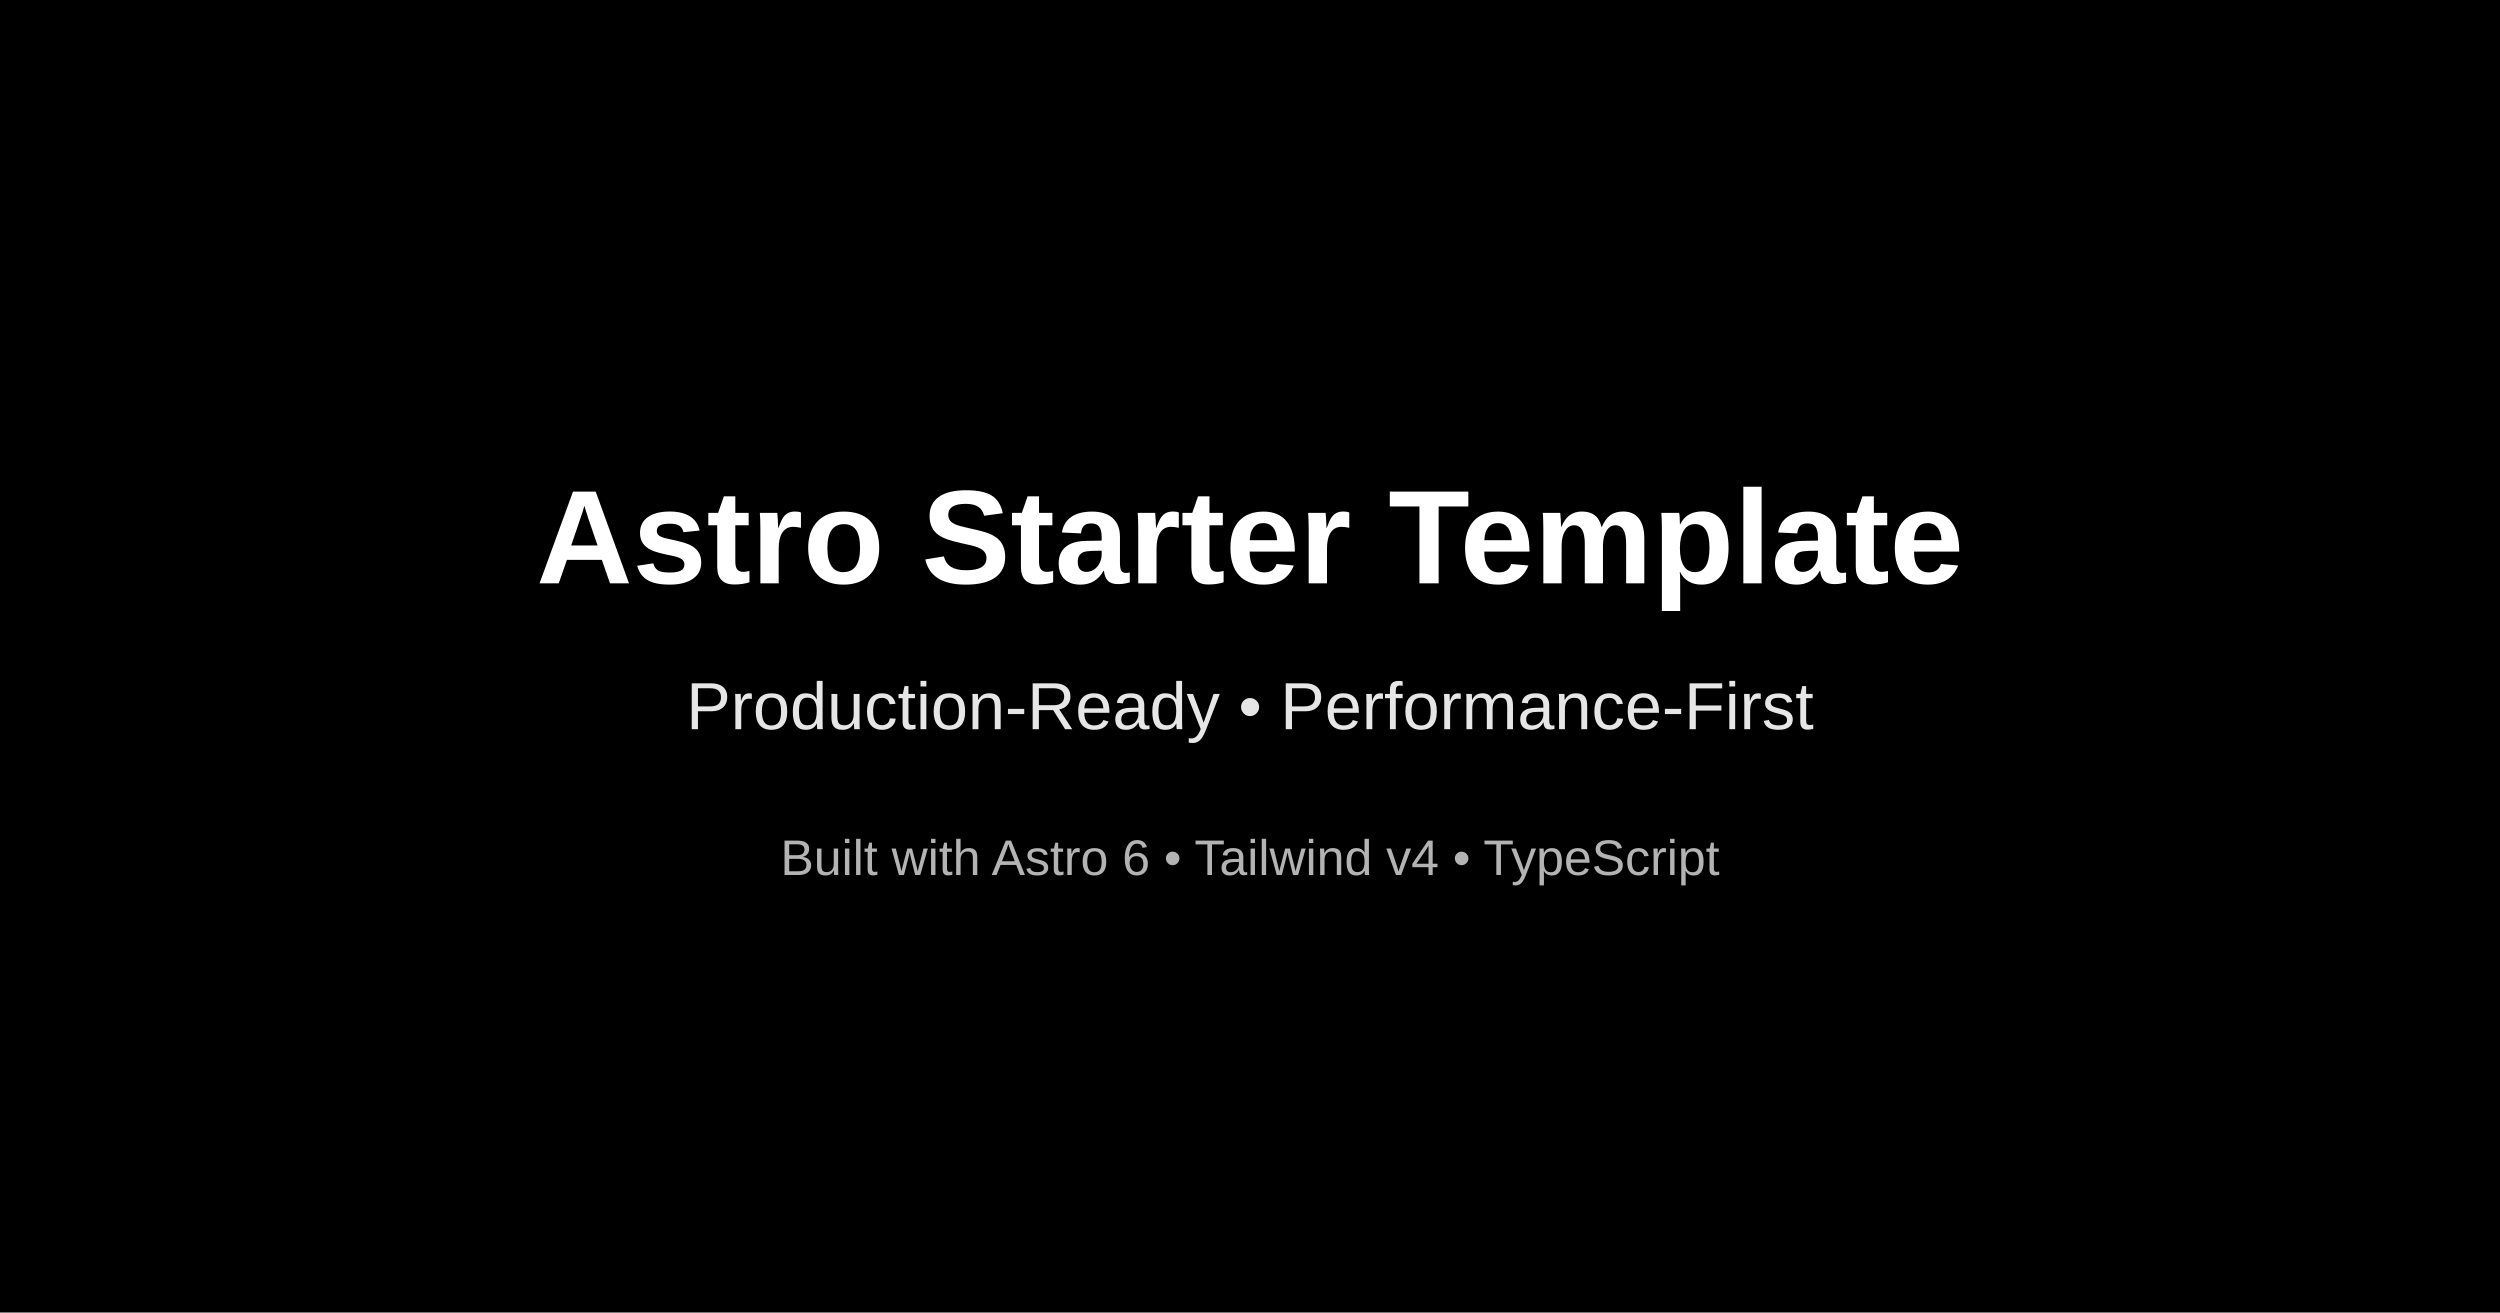
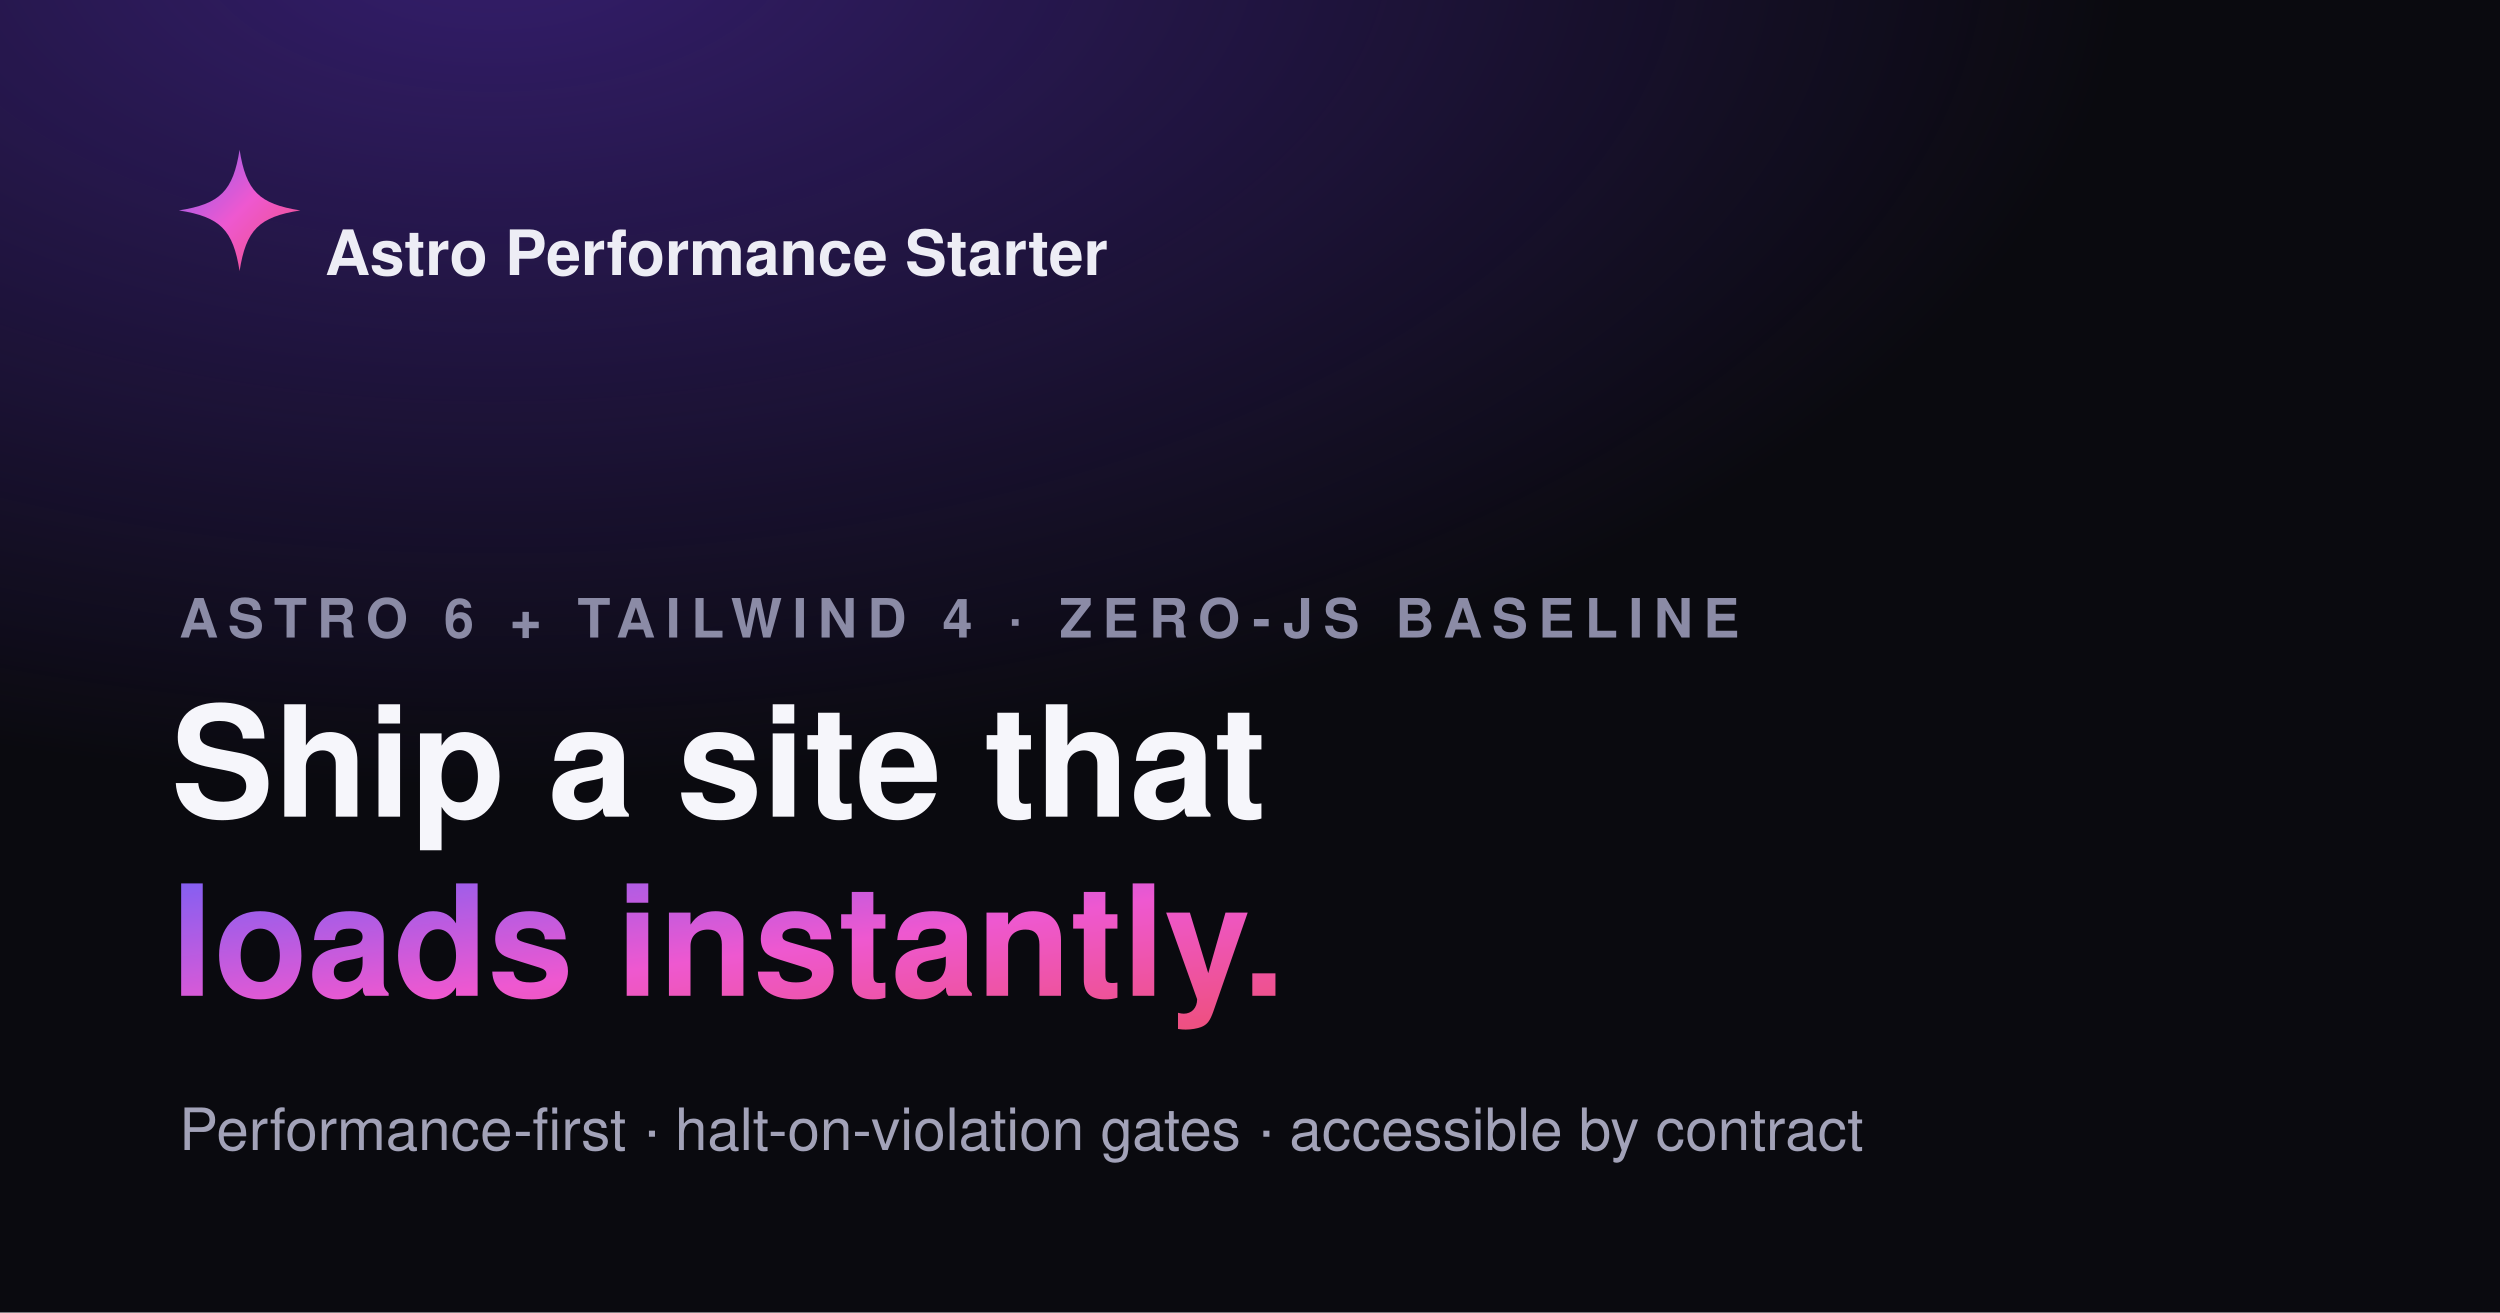
- <svg xmlns="http://www.w3.org/2000/svg" width="1200" height="630">
+ <svg xmlns="http://www.w3.org/2000/svg" width="1200" height="630" viewBox="0 0 1200 630">
  <defs>
-     <linearGradient id="grad" x1="0%" y1="0%" x2="100%" y2="100%">
-       <stop offset="0%" stop-color="oklch(0.55 0.22 256)" />
-       <stop offset="100%" stop-color="oklch(0.65 0.20 344)" />
+     <linearGradient id="spark" x1="0" y1="0" x2="1" y2="1">
+       <stop offset="0" stop-color="hsl(256 84% 66%)" />
+       <stop offset="0.5" stop-color="hsl(312 82% 64%)" />
+       <stop offset="1" stop-color="hsl(344 82% 62%)" />
    </linearGradient>
+     <radialGradient id="glow" cx="20%" cy="-5%" r="65%">
+       <stop offset="0" stop-color="hsl(258 60% 45%)" stop-opacity="0.55" />
+       <stop offset="1" stop-color="hsl(258 60% 45%)" stop-opacity="0" />
+     </radialGradient>
  </defs>
-   <rect width="1200" height="630" fill="url(#grad)" />
-   <text x="600" y="280" font-family="Arial, sans-serif" font-size="64" font-weight="bold" fill="white" text-anchor="middle">Astro Starter Template</text>
-   <text x="600" y="350" font-family="Arial, sans-serif" font-size="32" fill="white" text-anchor="middle" opacity="0.9">Production-Ready • Performance-First</text>
-   <text x="600" y="420" font-family="Arial, sans-serif" font-size="24" fill="white" text-anchor="middle" opacity="0.7">Built with Astro 6 • Tailwind v4 • TypeScript</text>
+   <rect width="1200" height="630" fill="#0a0a0f" />
+   <rect width="1200" height="630" fill="url(#glow)" />
+   <g transform="translate(84 70) scale(0.62)">
+     <path d="M50 3 C 55 35 65 45 97 50 C 65 55 55 65 50 97 C 45 65 35 55 3 50 C 35 45 45 35 50 3 Z" fill="url(#spark)" />
+   </g>
+   <text x="156" y="132" font-family="Helvetica, Arial, sans-serif" font-size="30" font-weight="700" fill="#ededf5">Astro Performance Starter</text>
+   <text x="86" y="306" font-family="Helvetica, Arial, sans-serif" font-size="26" letter-spacing="5" font-weight="600" fill="#8b8ba6">ASTRO 6 + TAILWIND 4 · ZERO-JS BASELINE</text>
+   <text x="82" y="392" font-family="Helvetica, Arial, sans-serif" font-size="74" font-weight="800" fill="#f6f6fb">Ship a site that</text>
+   <text x="82" y="478" font-family="Helvetica, Arial, sans-serif" font-size="74" font-weight="800" fill="url(#spark)">loads instantly.</text>
+   <text x="86" y="552" font-family="Helvetica, Arial, sans-serif" font-size="28" fill="#a2a2b8">Performance-first · halt-on-violation gates · accessible by contract</text>
</svg>
